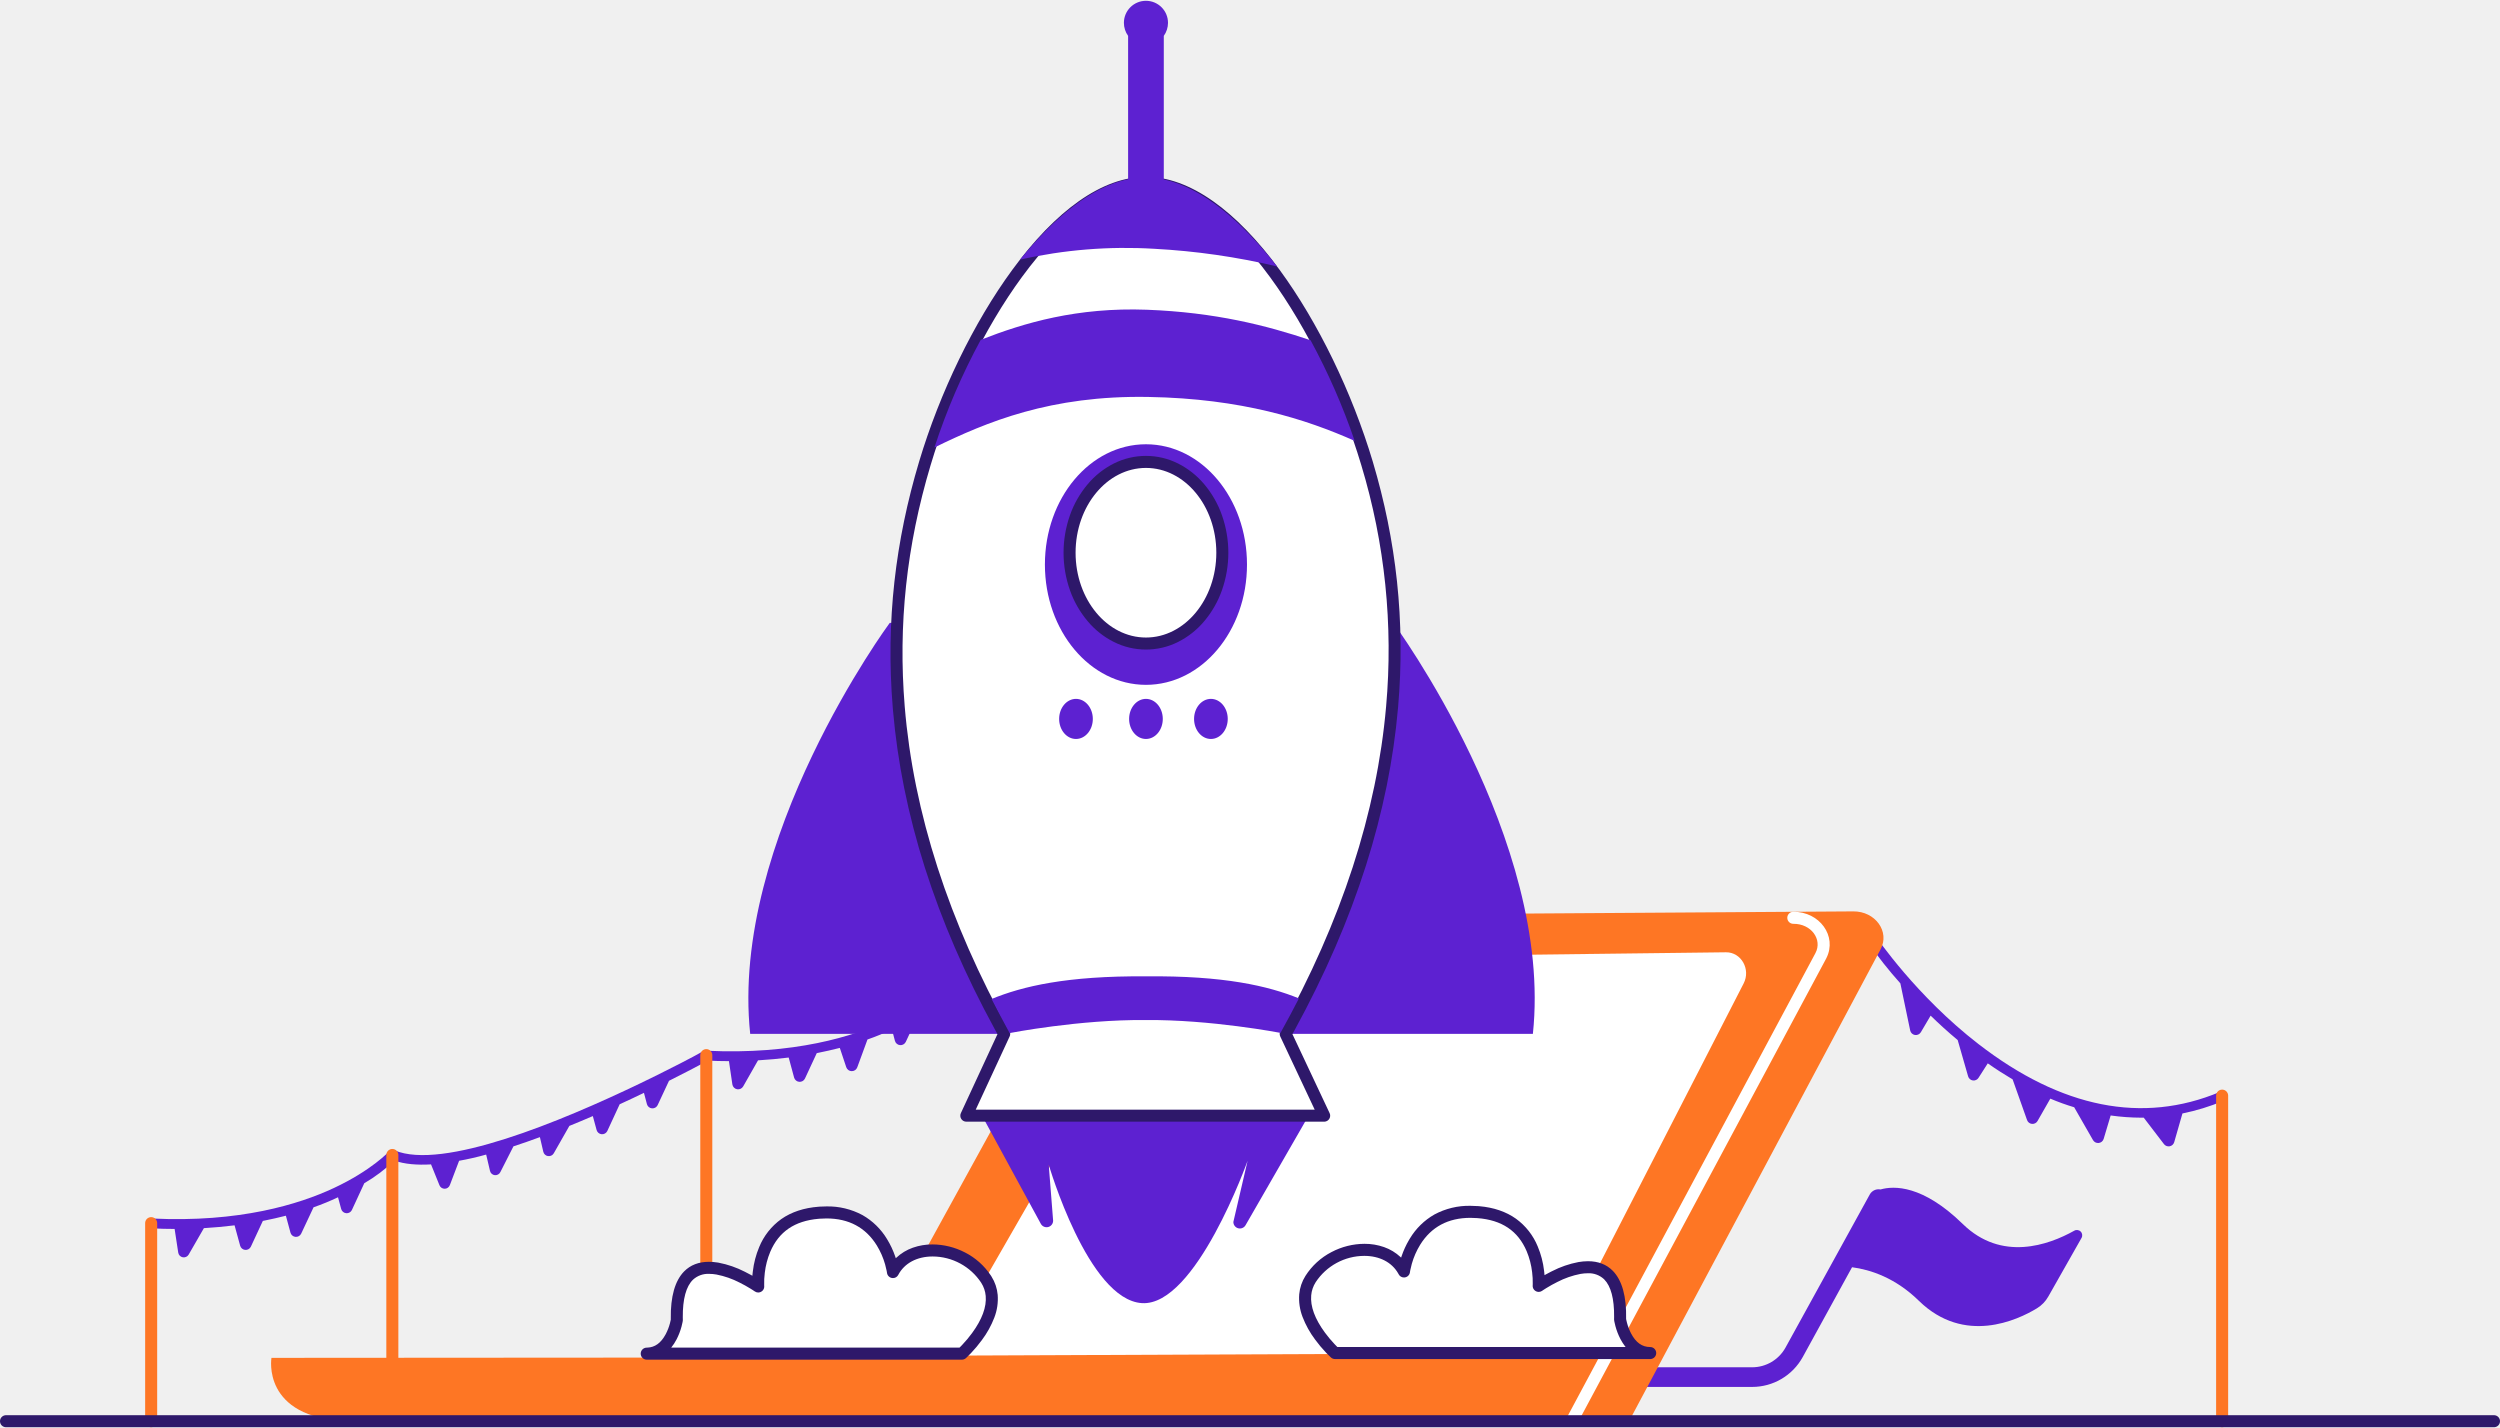
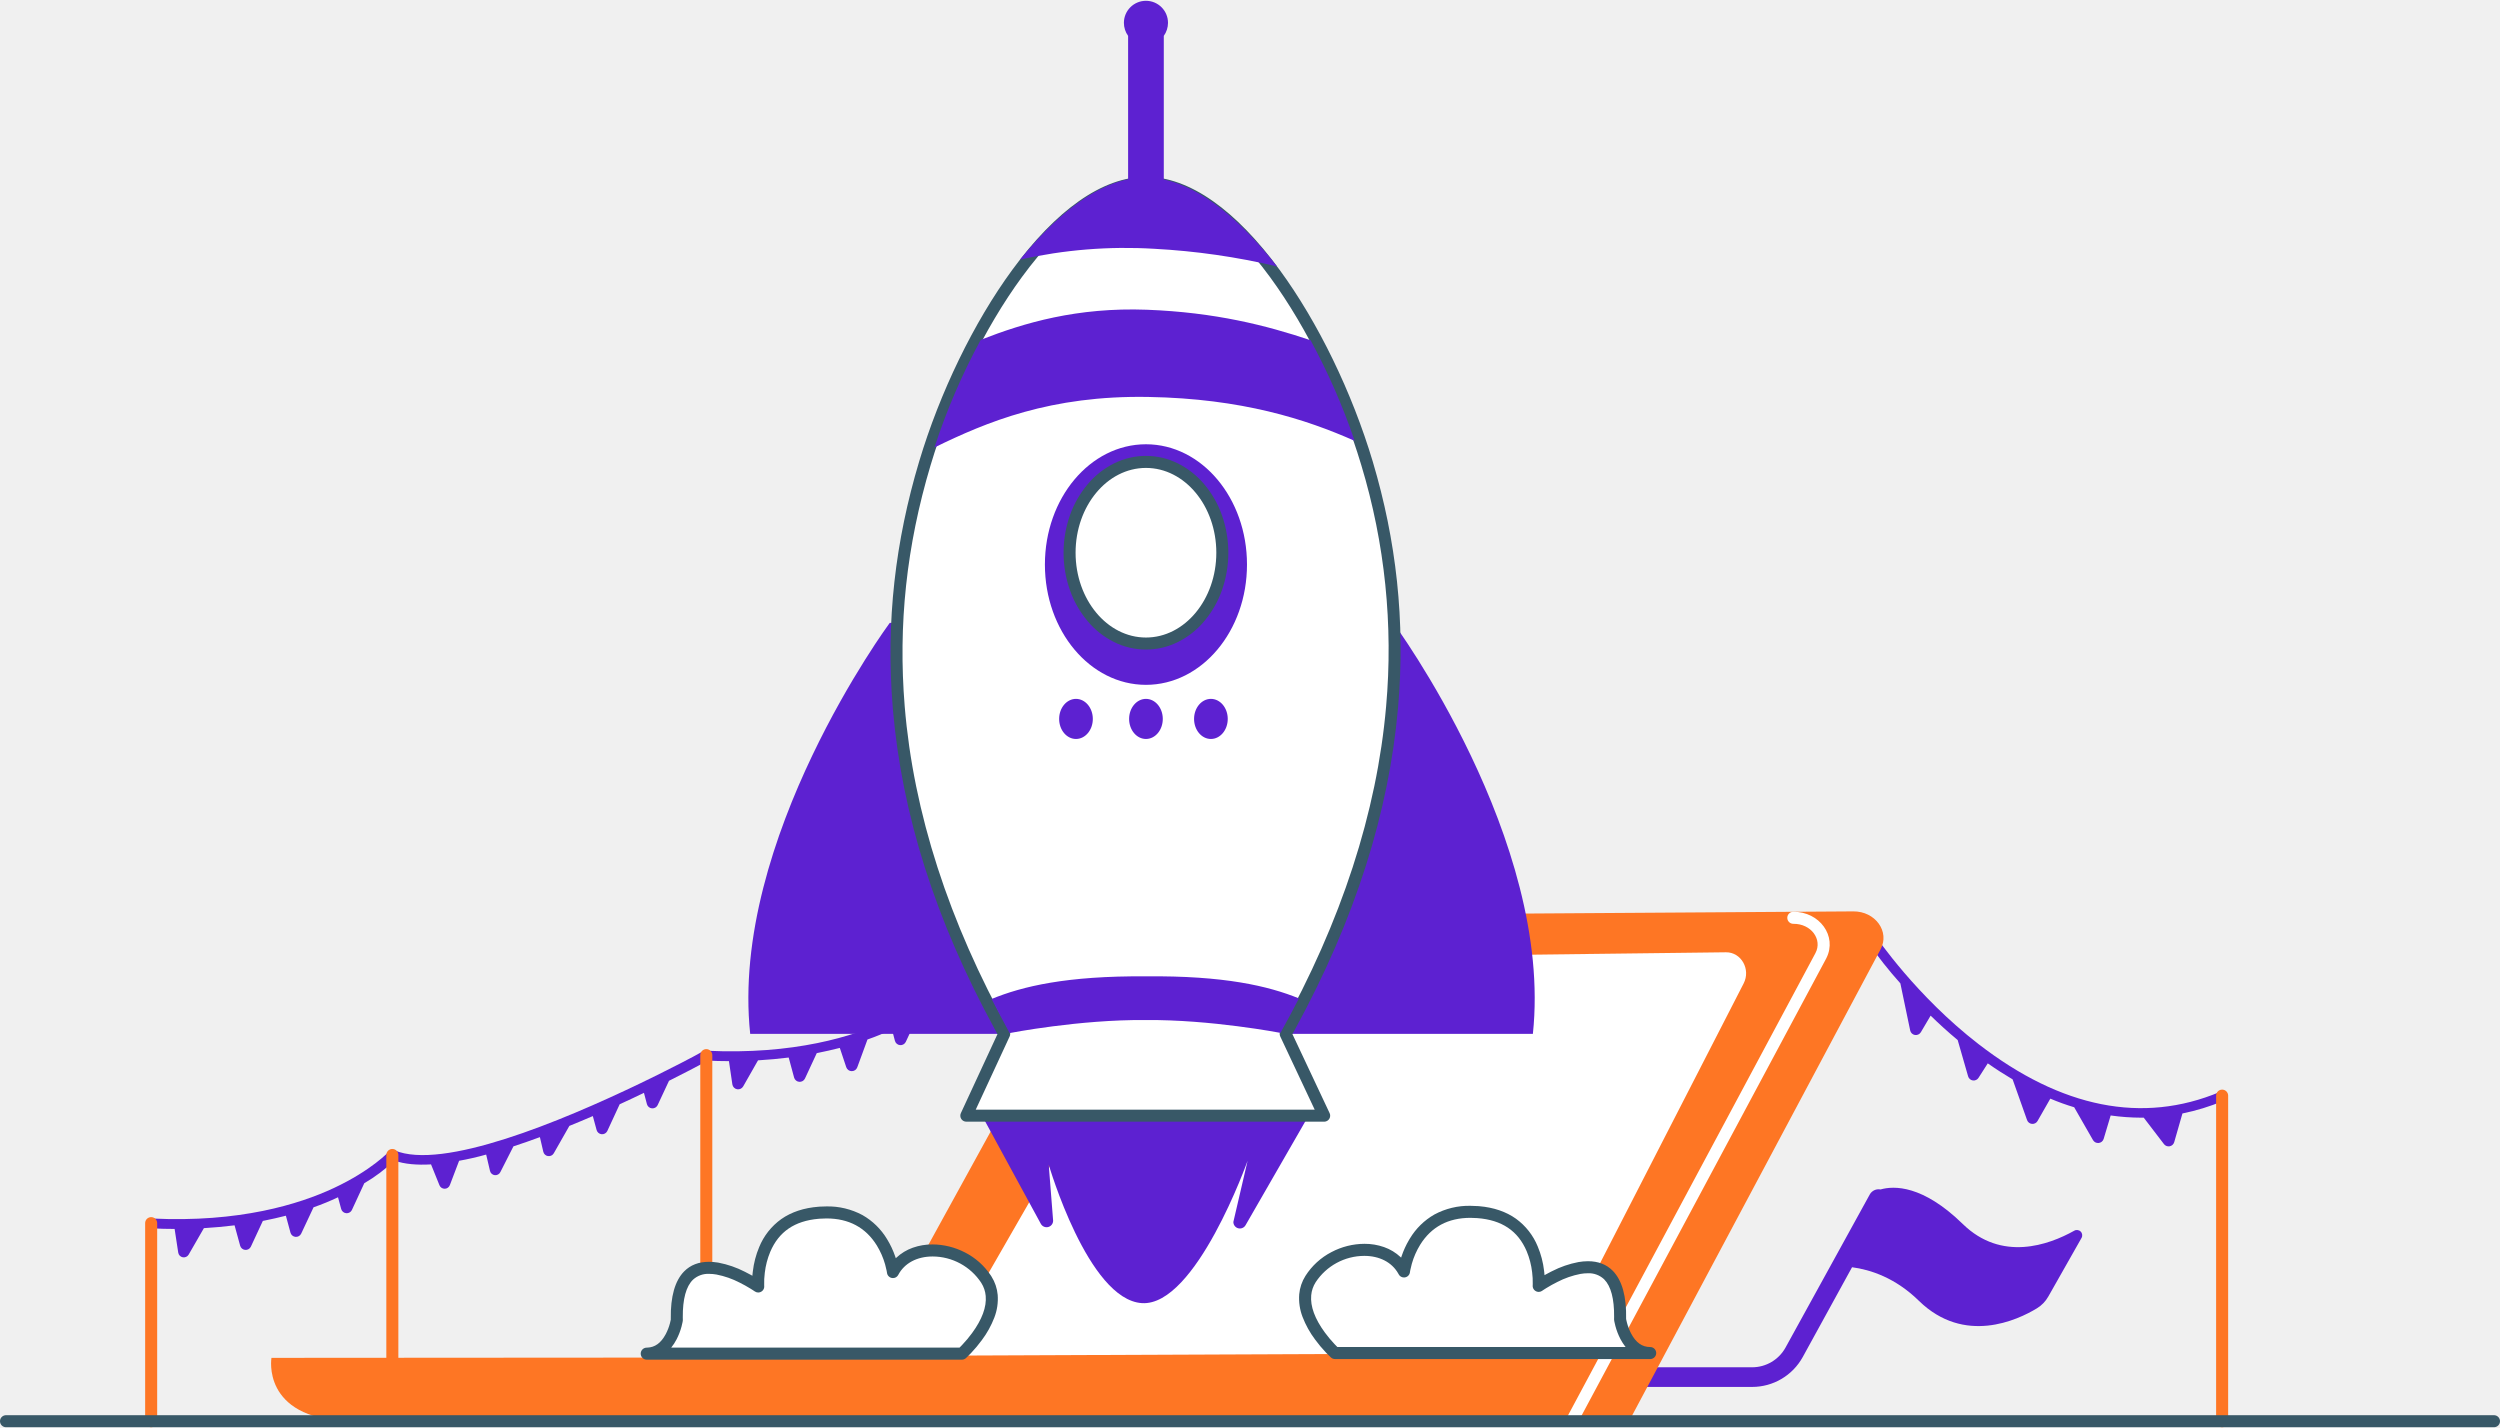
<svg xmlns="http://www.w3.org/2000/svg" viewBox="0 0 1247 711.9">
  <g id="product_launch_solid_II" data-name="product launch/solid_II" transform="translate(2.5)">
    <g id="product_launch_solid_II-2" data-name="product launch/solid_II" transform="translate(-3)">
      <g id="product_launch_solid_II-3" data-name="product launch_solid_II">
        <path id="flag" d="M302.6,21.456c-12.7,7.1-36.2,15.6-55.6-3.4-20-19.5-34.3-19.1-41-17.2a5.036,5.036,0,0,0-5.3,2.4l-42.1,76.5a19.015,19.015,0,0,1-16.6,9.8H4.9a4.9,4.9,0,1,0,0,9.8H142a28.78,28.78,0,0,0,25.2-14.9l24.6-44.8c9.2,1.2,21.7,5.3,33.4,16.8,22.6,22,49.1,9.6,58.8,3.7a16.13,16.13,0,0,0,5.7-5.9l16.5-29.1A2.652,2.652,0,0,0,302.6,21.456Z" transform="translate(732.5 592.444)" fill="#5d21d1" />
        <g id="flags" transform="translate(73 466)">
          <path id="Path" d="M280.843,1.417a2.43,2.43,0,0,0-3.4-1.1c-.4.2-4.6,2.8-22.9,11.9l-8.4,4.1c-39.9,19.2-98.8,43.6-122.7,33.5a2.443,2.443,0,0,0-2.8.6c-.1.1-8.7,9.4-27.5,18.2-17.3,8.1-47.1,17.3-90.6,15.2a2.362,2.362,0,0,0-2.5,2.8,2.559,2.559,0,0,0,2.4,2.1c3.9.2,7.6.3,11.3.3l1.8,11.8a2.81,2.81,0,0,0,5.2,1l7.6-13.2c5.3-.3,10.4-.8,15.3-1.4l2.8,10.2a2.864,2.864,0,0,0,5.3.5l6-12.9c4.1-.8,7.9-1.7,11.5-2.6l2.3,8.5a2.864,2.864,0,0,0,5.3.5l6.2-13.2a122.609,122.609,0,0,0,12.2-5l1.6,5.9a2.864,2.864,0,0,0,5.3.5l6.2-13.4a80.144,80.144,0,0,0,15-11.3c5.1,1.8,11.3,2.3,18.3,1.9l4.2,10.4a2.778,2.778,0,0,0,5.2-.1l4.6-12.1c4.4-.8,8.9-1.8,13.5-3.1l1.9,8.1a2.76,2.76,0,0,0,5.2.6l6.5-12.8c4.4-1.4,8.8-3,13.2-4.6l1.7,7.3a2.833,2.833,0,0,0,5.2.8l7.8-13.7c3.9-1.6,7.8-3.2,11.7-4.9l1.9,7a2.864,2.864,0,0,0,5.3.5l6.2-13.4c4.2-1.9,8.2-3.8,12.1-5.7l1.5,5.7a2.864,2.864,0,0,0,5.3.5l5.7-12.2c15.5-7.8,18.4-9.6,19.9-10.4A3.181,3.181,0,0,0,280.843,1.417Z" transform="translate(0.857 57.983)" fill="#5d21d1" />
          <path id="Path-2" data-name="Path" d="M123.443.2a2.443,2.443,0,0,0-2.8.6c-.1.1-8.7,9.4-27.5,18.2-17.3,8.1-47.1,17.3-90.6,15.2A2.362,2.362,0,0,0,.043,37a2.559,2.559,0,0,0,2.4,2.1c3.9.2,7.6.3,11.3.3l1.7,11.6a2.909,2.909,0,0,0,5.4,1l7.4-13c5.3-.3,10.4-.8,15.3-1.4l2.7,10a2.9,2.9,0,0,0,5.4.5l5.9-12.7c4.1-.8,7.9-1.7,11.5-2.6l3.2,9.6a2.915,2.915,0,0,0,5.5.1l5.1-13.9a122.609,122.609,0,0,0,12.2-5l1.5,5.7a2.9,2.9,0,0,0,5.4.5l6.1-13.1a80.144,80.144,0,0,0,15-11.3" transform="translate(277.357 23.9)" fill="#5d21d1" />
          <path id="Path-3" data-name="Path" d="M179.077,79.877a2.39,2.39,0,0,0-3.2-1.4c-38.5,16.1-79,8-120.3-23.9-31.1-24-50.9-53.3-51.1-53.5a2.544,2.544,0,0,0-3.4-.7,2.544,2.544,0,0,0-.7,3.4,210.417,210.417,0,0,0,16.2,20.5l4.9,23.5a2.892,2.892,0,0,0,5.3.9l4.9-8.3c4.2,4.1,8.7,8.2,13.5,12.2l5.2,18.1a2.873,2.873,0,0,0,5.2.7l4.6-7.2c4.1,2.9,8.2,5.5,12.4,8l7.2,20.3a2.887,2.887,0,0,0,5.2.5l6.4-11.2a113.564,113.564,0,0,0,11.9,4.3l9.4,16.4a2.917,2.917,0,0,0,5.3-.6l3.5-11.7a112.468,112.468,0,0,0,15.3,1.1h1.2l10.1,13.2a2.913,2.913,0,0,0,5.1-1l4.1-14.3a109.057,109.057,0,0,0,20.2-6.2A2.469,2.469,0,0,0,179.077,79.877Z" transform="translate(858.823 0.223)" fill="#5d21d1" />
          <path id="Path-4" data-name="Path" d="M3,0A3,3,0,0,1,5.995,2.824L6,3v98.8a3,3,0,0,1-5.995.176L0,101.8V3A3,3,0,0,1,3,0Z" transform="translate(-0.1 141.1)" fill="#fe7624" />
          <path id="Path-5" data-name="Path" d="M3,0A3,3,0,0,1,5.995,2.824L6,3V134.2a3,3,0,0,1-5.995.176L0,134.2V3A3,3,0,0,1,3,0Z" transform="translate(120.2 107.1)" fill="#fe7624" />
          <path id="Path-6" data-name="Path" d="M3,0A3,3,0,0,1,5.995,2.824L6,3V183.8a3,3,0,0,1-5.995.176L0,183.8V3A3,3,0,0,1,3,0Z" transform="translate(276.8 57.3)" fill="#fe7624" />
          <path id="Path-7" data-name="Path" d="M3,0A3,3,0,0,1,5.995,2.824L6,3V165.4a3,3,0,0,1-5.995.176L0,165.4V3A3,3,0,0,1,3,0Z" transform="translate(1032.9 77.5)" fill="#fe7624" />
        </g>
        <g id="laptop_1_" transform="translate(135 454)">
          <path id="laptop" d="M789.19,0l-362,2.4a14.982,14.982,0,0,0-13.4,7.6L296.99,222.5l-296.8.2s-5.1,29.8,37.6,31.6l640-.8L802.79,19C807.59,10.1,800.19-.1,789.19,0Z" transform="translate(0.71 0.599)" fill="#fe7624" />
          <path id="screen" d="M0,201.2l305.7-1.3L400.3,15.6C404,8.5,399.1-.1,391.5,0L113.7,3.4Z" transform="translate(334.9 20.999)" fill="#fff" />
          <path id="Path-8" data-name="Path" d="M113.074,0c13.1-.117,22.03,12.112,16.543,23.084l-.171.332-123.8,231.3a3,3,0,0,1-5.371-2.668l.081-.164L124.148,20.6c3.584-6.788-2.091-14.68-11.02-14.6a3,3,0,1,1-.054-6Z" transform="translate(646.899 0.799)" fill="#fff" />
        </g>
        <g id="rocket_3_" transform="translate(373)">
          <path id="Path-9" data-name="Path" d="M0,0,33.5,61.6A3.267,3.267,0,0,0,39.6,60L37.4,32S57,99.4,83.9,101.1s52.7-71,52.7-71l-7.1,30.5a3.255,3.255,0,0,0,6.1,1.6L171.4,0" transform="translate(113.2 548.9)" fill="#5d21d1" />
          <path id="Path-10" data-name="Path" d="M70.517,2.3s-79.9,108.2-69.6,205h176.3V0Z" transform="translate(0.783 308.4)" fill="#5d21d1" />
          <path id="Path-11" data-name="Path" d="M106.7,2.3s79.9,108.2,69.6,205H0V0Z" transform="translate(215.8 308.4)" fill="#5d21d1" />
          <path id="Path-12" data-name="Path" d="M194.114,424.5c67.7-121.7,60.3-218.3,40.6-284.5-19.8-66.2-66.2-140-110.3-140s-90.5,73.8-110.3,140-28.1,162.8,39.6,284.5l-18.9,40.8h178.5l-19.2-40.8Z" transform="translate(74.686 91.2)" fill="#fff" />
-           <path id="Path_2_" d="M216.327,471.3H37.826a3,3,0,0,1-2.722-4.262L53.364,427.62l-1.126-2.046c-7.471-13.66-14.229-27.458-20.086-41.011a427.659,427.659,0,0,1-15.069-40.2A379.514,379.514,0,0,1,6.847,304.935a348.758,348.758,0,0,1-5.589-38.674l-.133-1.579C.25,254.036-.117,243.316.033,232.821c.148-10.3.8-20.707,1.936-30.93,1.113-10.008,2.726-20.159,4.8-30.169,2.02-9.771,4.539-19.723,7.487-29.581,10.374-34.684,27.32-69.58,46.492-95.739,10.9-14.871,22.071-26.393,33.2-34.245C105.387,4.09,116.651,0,127.427,0S149.466,4.09,160.9,12.157c11.134,7.852,22.305,19.373,33.2,34.245,19.173,26.16,36.119,61.056,46.493,95.743,2.913,9.789,5.4,19.7,7.378,29.46,2.029,9.986,3.6,20.131,4.669,30.154,1.091,10.231,1.695,20.656,1.793,30.986.1,10.523-.321,21.274-1.252,31.955a350.841,350.841,0,0,1-5.652,38.993,383.143,383.143,0,0,1-10.354,39.789,432.855,432.855,0,0,1-15.239,40.608c-5.923,13.694-12.756,27.64-20.309,41.449l-1.142,2.073,18.548,39.413a2.956,2.956,0,0,1-.138,2.814,2.99,2.99,0,0,1-2.4,1.459ZM127.427,6c-9.664,0-19.943,3.853-30.551,11.451-10.439,7.477-20.967,18.41-31.291,32.5C46.8,75.575,30.186,109.8,20,143.86,7.974,184.069,3.756,223.43,7.1,264.192c4.344,52.886,21.921,107.34,52.244,161.85a3.008,3.008,0,0,1,.1,2.719L42.521,465.3H211.6l-17.186-36.523a2.992,2.992,0,0,1,0-2.552l.094-.183c30.375-54.6,48.109-109.063,52.709-161.865A317.74,317.74,0,0,0,234.852,143.86c-10.186-34.055-26.8-68.284-45.583-93.911-10.325-14.087-20.853-25.02-31.292-32.5C147.369,9.853,137.091,6,127.427,6Z" transform="translate(71.674 88.2)" fill="#2e186a" />
+           <path id="Path_2_" d="M216.327,471.3H37.826a3,3,0,0,1-2.722-4.262L53.364,427.62l-1.126-2.046c-7.471-13.66-14.229-27.458-20.086-41.011a427.659,427.659,0,0,1-15.069-40.2A379.514,379.514,0,0,1,6.847,304.935a348.758,348.758,0,0,1-5.589-38.674l-.133-1.579C.25,254.036-.117,243.316.033,232.821c.148-10.3.8-20.707,1.936-30.93,1.113-10.008,2.726-20.159,4.8-30.169,2.02-9.771,4.539-19.723,7.487-29.581,10.374-34.684,27.32-69.58,46.492-95.739,10.9-14.871,22.071-26.393,33.2-34.245C105.387,4.09,116.651,0,127.427,0S149.466,4.09,160.9,12.157c11.134,7.852,22.305,19.373,33.2,34.245,19.173,26.16,36.119,61.056,46.493,95.743,2.913,9.789,5.4,19.7,7.378,29.46,2.029,9.986,3.6,20.131,4.669,30.154,1.091,10.231,1.695,20.656,1.793,30.986.1,10.523-.321,21.274-1.252,31.955a350.841,350.841,0,0,1-5.652,38.993,383.143,383.143,0,0,1-10.354,39.789,432.855,432.855,0,0,1-15.239,40.608c-5.923,13.694-12.756,27.64-20.309,41.449l-1.142,2.073,18.548,39.413a2.956,2.956,0,0,1-.138,2.814,2.99,2.99,0,0,1-2.4,1.459ZM127.427,6c-9.664,0-19.943,3.853-30.551,11.451-10.439,7.477-20.967,18.41-31.291,32.5C46.8,75.575,30.186,109.8,20,143.86,7.974,184.069,3.756,223.43,7.1,264.192c4.344,52.886,21.921,107.34,52.244,161.85a3.008,3.008,0,0,1,.1,2.719L42.521,465.3H211.6l-17.186-36.523a2.992,2.992,0,0,1,0-2.552l.094-.183c30.375-54.6,48.109-109.063,52.709-161.865A317.74,317.74,0,0,0,234.852,143.86c-10.186-34.055-26.8-68.284-45.583-93.911-10.325-14.087-20.853-25.02-31.292-32.5C147.369,9.853,137.091,6,127.427,6Z" transform="translate(71.674 88.2)" fill="#385867" />
          <ellipse id="Oval" cx="50.4" cy="60" rx="50.4" ry="60" transform="translate(148.7 221.6)" fill="#5d21d1" />
          <ellipse id="Oval-2" data-name="Oval" cx="8.4" cy="10" rx="8.4" ry="10" transform="translate(190.7 348.6)" fill="#5d21d1" />
          <ellipse id="Oval-3" data-name="Oval" cx="8.4" cy="10" rx="8.4" ry="10" transform="translate(223.1 348.6)" fill="#5d21d1" />
          <ellipse id="Oval-4" data-name="Oval" cx="8.4" cy="10" rx="8.4" ry="10" transform="translate(155.8 348.6)" fill="#5d21d1" />
          <ellipse id="Oval-5" data-name="Oval" cx="38.1" cy="45.3" rx="38.1" ry="45.3" transform="translate(161 230.4)" fill="#fff" />
-           <path id="Oval_2_" d="M41.1,96.6a35.71,35.71,0,0,1-16.051-3.81A41.224,41.224,0,0,1,11.991,82.414,49.391,49.391,0,0,1,3.212,67.057a56.369,56.369,0,0,1,0-37.514,49.393,49.393,0,0,1,8.779-15.358A41.225,41.225,0,0,1,25.049,3.81a35.713,35.713,0,0,1,32.1,0A41.223,41.223,0,0,1,70.209,14.186a49.393,49.393,0,0,1,8.778,15.358,56.371,56.371,0,0,1,0,37.514,49.391,49.391,0,0,1-8.778,15.357A41.223,41.223,0,0,1,57.151,92.79,35.71,35.71,0,0,1,41.1,96.6ZM41.1,6C21.746,6,6,24.976,6,48.3S21.746,90.6,41.1,90.6,76.2,71.625,76.2,48.3,60.455,6,41.1,6Z" transform="translate(158 227.4)" fill="#2e186a" />
+           <path id="Oval_2_" d="M41.1,96.6a35.71,35.71,0,0,1-16.051-3.81A41.224,41.224,0,0,1,11.991,82.414,49.391,49.391,0,0,1,3.212,67.057a56.369,56.369,0,0,1,0-37.514,49.393,49.393,0,0,1,8.779-15.358A41.225,41.225,0,0,1,25.049,3.81a35.713,35.713,0,0,1,32.1,0A41.223,41.223,0,0,1,70.209,14.186a49.393,49.393,0,0,1,8.778,15.358,56.371,56.371,0,0,1,0,37.514,49.391,49.391,0,0,1-8.778,15.357A41.223,41.223,0,0,1,57.151,92.79,35.71,35.71,0,0,1,41.1,96.6ZM41.1,6C21.746,6,6,24.976,6,48.3S21.746,90.6,41.1,90.6,76.2,71.625,76.2,48.3,60.455,6,41.1,6Z" transform="translate(158 227.4)" fill="#385867" />
          <path id="Path-13" data-name="Path" d="M71.7,89.1V17.5A11.2,11.2,0,0,0,73.8,11a11,11,0,0,0-22,0,11.2,11.2,0,0,0,2.1,6.5V89c-18.5,3.8-37,19.3-53.9,40.1a239.042,239.042,0,0,1,67-5.4,345.825,345.825,0,0,1,61.2,8.8C110.7,110.1,91.1,93.3,71.7,89.1Z" transform="translate(136.3 0.4)" fill="#5d21d1" />
          <path id="Path-14" data-name="Path" d="M187.6,15.343c-22.1-7.4-47.5-13.9-81.6-15.2-34.8-1.3-61.2,6.5-82.9,15A320.817,320.817,0,0,0,0,68.843c26-12.7,57.9-26.1,106.8-25.2,46.5.8,78.5,11.1,102.8,21.9A322.659,322.659,0,0,0,187.6,15.343Z" transform="translate(93.6 154.357)" fill="#5d21d1" />
          <path id="Path-15" data-name="Path" d="M144.1,28.222c3.2-5.8,6.3-11.5,9.2-17.2C138,4.822,116-.378,76.9.022c-39.5-.3-61.6,5-76.9,11.3,2.9,5.6,5.9,11.3,9,17,0,0,34.7-6.8,67.8-6.5C109.4,21.522,144.1,28.222,144.1,28.222Z" transform="translate(122.1 486.978)" fill="#5d21d1" />
        </g>
        <g id="clouds" transform="translate(320 601)">
          <path id="cloud_1_" d="M172.136,70.439H14.936s-22.6-20.3-12.2-36.9,37.7-20.6,46.6-3.8c0,0,3.9-32.1,36.8-29.6,33,2.5,30.4,36.8,30.4,36.8s41.7-29.5,40.6,16.6C157.036,53.439,159.636,70.439,172.136,70.439Z" transform="translate(331.464 3.461)" fill="#fff" />
-           <path id="cloud_2_" d="M175.139,76.442H17.939a3,3,0,0,1-2.005-.769c-.308-.277-.983-.9-2.045-2l-.46-.481A66.383,66.383,0,0,1,8.05,66.764a46.6,46.6,0,0,1-6.3-11.352A26.03,26.03,0,0,1,.09,44.125,20.621,20.621,0,0,1,3.2,34.949,33.746,33.746,0,0,1,16.189,23.075a35.576,35.576,0,0,1,16.427-4.118,28.994,28.994,0,0,1,9.79,1.63,23.209,23.209,0,0,1,8.24,5l.268.261.226-.684A43.553,43.553,0,0,1,54.9,16.952l.4-.66A33.763,33.763,0,0,1,67.522,4.331,36.426,36.426,0,0,1,85.5,0c1.257,0,2.558.05,3.867.15L89.9.193c7.2.621,13.363,2.725,18.317,6.252a32.045,32.045,0,0,1,10.847,13.848,44.6,44.6,0,0,1,3.162,12.092c.09.741.164,1.47.219,2.167l0,.046.633-.356c.752-.419,1.532-.836,2.319-1.237l.8-.4a48.739,48.739,0,0,1,13.146-4.54,28.565,28.565,0,0,1,4.791-.43c5.1,0,9.257,1.613,12.372,4.794,4.641,4.741,6.874,12.811,6.636,23.985l.016.1.08.417c.088.433.206.928.341,1.433a25.984,25.984,0,0,0,2,5.211c2.4,4.623,5.528,6.87,9.563,6.87l.2.005a3,3,0,0,1,0,5.989l-.2.005ZM32.538,24.973A29.105,29.105,0,0,0,8.281,38.134a14.48,14.48,0,0,0-2.215,6.529c-.492,5.46,1.8,11.7,6.825,18.554a60.344,60.344,0,0,0,4.891,5.845c.354.374.714.743,1.1,1.128l.254.25H162.912l-.373-.472a24.417,24.417,0,0,1-2.107-3.29l-.18-.342a31.976,31.976,0,0,1-2.466-6.417c-.2-.729-.366-1.464-.491-2.124l-.034-.185c-.032-.177-.058-.339-.077-.481l-.021-.158-.02-.223,0-.355,0-.1.016-.92c.08-9-1.581-15.282-4.936-18.671l-.187-.184a11.135,11.135,0,0,0-8.013-2.878,21.913,21.913,0,0,0-3.666.334,42.825,42.825,0,0,0-11.5,4.006c-1.867.923-3.721,1.951-5.509,3.057-.334.207-.665.416-.985.622l-.7.459-.534.363a2.962,2.962,0,0,1-1.582.464,3.047,3.047,0,0,1-2.225-.978,2.951,2.951,0,0,1-.777-2.256l.013-.247.016-.439a40.1,40.1,0,0,0-.31-5.916,38.651,38.651,0,0,0-2.725-10.467C109.2,12.461,101.142,7.059,88.911,6.133,87.747,6.044,86.6,6,85.487,6,74.366,6,65.925,10.525,60.4,19.452a37.789,37.789,0,0,0-4.148,9.472c-.309,1.074-.562,2.119-.751,3.108-.077.4-.123.678-.149.841l-.058.407a2.971,2.971,0,0,1-2.976,2.465,2.936,2.936,0,0,1-2.627-1.6l-.228-.415C46.3,28.165,40.136,24.972,32.538,24.973Z" transform="translate(328.461 0.459)" fill="#2e186a" />
+           <path id="cloud_2_" d="M175.139,76.442H17.939a3,3,0,0,1-2.005-.769c-.308-.277-.983-.9-2.045-2l-.46-.481A66.383,66.383,0,0,1,8.05,66.764a46.6,46.6,0,0,1-6.3-11.352A26.03,26.03,0,0,1,.09,44.125,20.621,20.621,0,0,1,3.2,34.949,33.746,33.746,0,0,1,16.189,23.075a35.576,35.576,0,0,1,16.427-4.118,28.994,28.994,0,0,1,9.79,1.63,23.209,23.209,0,0,1,8.24,5l.268.261.226-.684A43.553,43.553,0,0,1,54.9,16.952l.4-.66A33.763,33.763,0,0,1,67.522,4.331,36.426,36.426,0,0,1,85.5,0c1.257,0,2.558.05,3.867.15L89.9.193c7.2.621,13.363,2.725,18.317,6.252a32.045,32.045,0,0,1,10.847,13.848,44.6,44.6,0,0,1,3.162,12.092c.09.741.164,1.47.219,2.167l0,.046.633-.356c.752-.419,1.532-.836,2.319-1.237l.8-.4a48.739,48.739,0,0,1,13.146-4.54,28.565,28.565,0,0,1,4.791-.43c5.1,0,9.257,1.613,12.372,4.794,4.641,4.741,6.874,12.811,6.636,23.985l.016.1.08.417c.088.433.206.928.341,1.433a25.984,25.984,0,0,0,2,5.211c2.4,4.623,5.528,6.87,9.563,6.87l.2.005a3,3,0,0,1,0,5.989l-.2.005ZM32.538,24.973A29.105,29.105,0,0,0,8.281,38.134a14.48,14.48,0,0,0-2.215,6.529c-.492,5.46,1.8,11.7,6.825,18.554a60.344,60.344,0,0,0,4.891,5.845c.354.374.714.743,1.1,1.128l.254.25H162.912l-.373-.472a24.417,24.417,0,0,1-2.107-3.29l-.18-.342a31.976,31.976,0,0,1-2.466-6.417c-.2-.729-.366-1.464-.491-2.124l-.034-.185c-.032-.177-.058-.339-.077-.481l-.021-.158-.02-.223,0-.355,0-.1.016-.92c.08-9-1.581-15.282-4.936-18.671l-.187-.184a11.135,11.135,0,0,0-8.013-2.878,21.913,21.913,0,0,0-3.666.334,42.825,42.825,0,0,0-11.5,4.006c-1.867.923-3.721,1.951-5.509,3.057-.334.207-.665.416-.985.622l-.7.459-.534.363a2.962,2.962,0,0,1-1.582.464,3.047,3.047,0,0,1-2.225-.978,2.951,2.951,0,0,1-.777-2.256l.013-.247.016-.439a40.1,40.1,0,0,0-.31-5.916,38.651,38.651,0,0,0-2.725-10.467C109.2,12.461,101.142,7.059,88.911,6.133,87.747,6.044,86.6,6,85.487,6,74.366,6,65.925,10.525,60.4,19.452a37.789,37.789,0,0,0-4.148,9.472c-.309,1.074-.562,2.119-.751,3.108-.077.4-.123.678-.149.841l-.058.407a2.971,2.971,0,0,1-2.976,2.465,2.936,2.936,0,0,1-2.627-1.6l-.228-.415C46.3,28.165,40.136,24.972,32.538,24.973Z" transform="translate(328.461 0.459)" fill="#385867" />
          <path id="cloud" d="M0,70.439H157.2s22.6-20.3,12.2-36.9-37.7-20.6-46.6-3.8c0,0-3.9-32.1-36.8-29.6-33,2.5-30.4,36.8-30.4,36.8S13.9,7.439,15,53.539C15.1,53.439,12.5,70.339,0,70.439Z" transform="translate(3.1 3.761)" fill="#fff" />
-           <path id="cloud_2_2" data-name="cloud_2_" d="M160.2,76.442H3a3,3,0,0,1-.023-6l.311-.007c3.8-.143,6.782-2.294,9.1-6.577l.173-.326a25.893,25.893,0,0,0,2-5.188c.159-.589.294-1.166.39-1.668L15,56.41l-.008-.46c-.167-10.962,2.081-18.888,6.681-23.558,3.111-3.158,7.261-4.76,12.337-4.76a28.138,28.138,0,0,1,4.341.356l.45.074A48.741,48.741,0,0,1,51.942,32.6c1.04.514,2.09,1.066,3.119,1.639l.632.356.049-.573c.035-.384.071-.739.11-1.084l.065-.555a44.6,44.6,0,0,1,3.162-12.092A32,32,0,0,1,70.1,6.323C75.144,2.784,81.427.707,88.773.15l.551-.04C90.443.037,91.558,0,92.639,0a36.428,36.428,0,0,1,17.978,4.331,33.763,33.763,0,0,1,12.226,11.962A43.192,43.192,0,0,1,127,25.167l.226.684.269-.261a23.209,23.209,0,0,1,8.24-5,28.993,28.993,0,0,1,9.789-1.631,35.584,35.584,0,0,1,16.142,3.969A33.9,33.9,0,0,1,174.58,34.384l.362.565a20.62,20.62,0,0,1,3.107,9.176,26.032,26.032,0,0,1-1.66,11.287,46.59,46.59,0,0,1-6.3,11.352,66.29,66.29,0,0,1-5.378,6.429c-1.123,1.183-1.9,1.921-2.26,2.256l-.246.224A2.991,2.991,0,0,1,160.2,76.442ZM34.117,33.643A11.135,11.135,0,0,0,26.1,36.52c-3.481,3.34-5.2,9.684-5.124,18.854l.014.912.006.12,0,.344-.021.223-.02.158c-.013.089-.029.194-.048.306l-.065.358c-.123.646-.293,1.377-.491,2.114A31.931,31.931,0,0,1,17.886,66.3a24.194,24.194,0,0,1-2.672,4.11l-.023.028H159c.17-.166.344-.339.517-.515l.551-.564.287-.3a60.353,60.353,0,0,0,4.891-5.845c5.02-6.852,7.316-13.095,6.825-18.554a14.481,14.481,0,0,0-2.215-6.529A29.1,29.1,0,0,0,145.6,24.973c-7.81,0-14.061,3.343-17.15,9.173l-.087.155a2.9,2.9,0,0,1-2.54,1.443,2.985,2.985,0,0,1-3-2.641l-.049-.337-.131-.734c-.19-.989-.443-2.034-.751-3.108a37.789,37.789,0,0,0-4.148-9.472C112.214,10.525,103.772,6,92.651,6c-1.108,0-2.26.045-3.424.133l-.523.043C76.762,7.219,68.876,12.607,64.6,22.646a38.65,38.65,0,0,0-2.725,10.467,39.173,39.173,0,0,0-.3,6.251l.026.517a2.944,2.944,0,0,1-.839,2.145,3.056,3.056,0,0,1-2.171.921,2.972,2.972,0,0,1-1.722-.558l-.394-.269-.7-.459-.074-.048-.237-.152-.673-.422c-1.783-1.1-3.636-2.132-5.508-3.057a42.824,42.824,0,0,0-11.5-4.006A21.906,21.906,0,0,0,34.117,33.643Z" transform="translate(0.1 0.759)" fill="#2e186a" />
+           <path id="cloud_2_2" data-name="cloud_2_" d="M160.2,76.442H3a3,3,0,0,1-.023-6l.311-.007c3.8-.143,6.782-2.294,9.1-6.577l.173-.326a25.893,25.893,0,0,0,2-5.188c.159-.589.294-1.166.39-1.668L15,56.41l-.008-.46c-.167-10.962,2.081-18.888,6.681-23.558,3.111-3.158,7.261-4.76,12.337-4.76a28.138,28.138,0,0,1,4.341.356l.45.074A48.741,48.741,0,0,1,51.942,32.6c1.04.514,2.09,1.066,3.119,1.639l.632.356.049-.573c.035-.384.071-.739.11-1.084l.065-.555a44.6,44.6,0,0,1,3.162-12.092A32,32,0,0,1,70.1,6.323C75.144,2.784,81.427.707,88.773.15l.551-.04C90.443.037,91.558,0,92.639,0a36.428,36.428,0,0,1,17.978,4.331,33.763,33.763,0,0,1,12.226,11.962A43.192,43.192,0,0,1,127,25.167l.226.684.269-.261a23.209,23.209,0,0,1,8.24-5,28.993,28.993,0,0,1,9.789-1.631,35.584,35.584,0,0,1,16.142,3.969A33.9,33.9,0,0,1,174.58,34.384l.362.565a20.62,20.62,0,0,1,3.107,9.176,26.032,26.032,0,0,1-1.66,11.287,46.59,46.59,0,0,1-6.3,11.352,66.29,66.29,0,0,1-5.378,6.429c-1.123,1.183-1.9,1.921-2.26,2.256l-.246.224A2.991,2.991,0,0,1,160.2,76.442ZM34.117,33.643A11.135,11.135,0,0,0,26.1,36.52c-3.481,3.34-5.2,9.684-5.124,18.854l.014.912.006.12,0,.344-.021.223-.02.158c-.013.089-.029.194-.048.306l-.065.358c-.123.646-.293,1.377-.491,2.114A31.931,31.931,0,0,1,17.886,66.3a24.194,24.194,0,0,1-2.672,4.11l-.023.028H159c.17-.166.344-.339.517-.515l.551-.564.287-.3a60.353,60.353,0,0,0,4.891-5.845c5.02-6.852,7.316-13.095,6.825-18.554a14.481,14.481,0,0,0-2.215-6.529A29.1,29.1,0,0,0,145.6,24.973c-7.81,0-14.061,3.343-17.15,9.173l-.087.155a2.9,2.9,0,0,1-2.54,1.443,2.985,2.985,0,0,1-3-2.641l-.049-.337-.131-.734c-.19-.989-.443-2.034-.751-3.108a37.789,37.789,0,0,0-4.148-9.472C112.214,10.525,103.772,6,92.651,6c-1.108,0-2.26.045-3.424.133l-.523.043C76.762,7.219,68.876,12.607,64.6,22.646a38.65,38.65,0,0,0-2.725,10.467,39.173,39.173,0,0,0-.3,6.251l.026.517a2.944,2.944,0,0,1-.839,2.145,3.056,3.056,0,0,1-2.171.921,2.972,2.972,0,0,1-1.722-.558l-.394-.269-.7-.459-.074-.048-.237-.152-.673-.422c-1.783-1.1-3.636-2.132-5.508-3.057a42.824,42.824,0,0,0-11.5-4.006A21.906,21.906,0,0,0,34.117,33.643Z" transform="translate(0.1 0.759)" fill="#385867" />
        </g>
-         <path id="line" d="M1244,0a3,3,0,0,1,.176,5.995L1244,6H3A3,3,0,0,1,2.824.005L3,0Z" transform="translate(0.5 705.9)" fill="#2e186a" />
+         <path id="line" d="M1244,0a3,3,0,0,1,.176,5.995L1244,6H3A3,3,0,0,1,2.824.005L3,0Z" transform="translate(0.5 705.9)" fill="#385867" />
      </g>
    </g>
  </g>
</svg>
